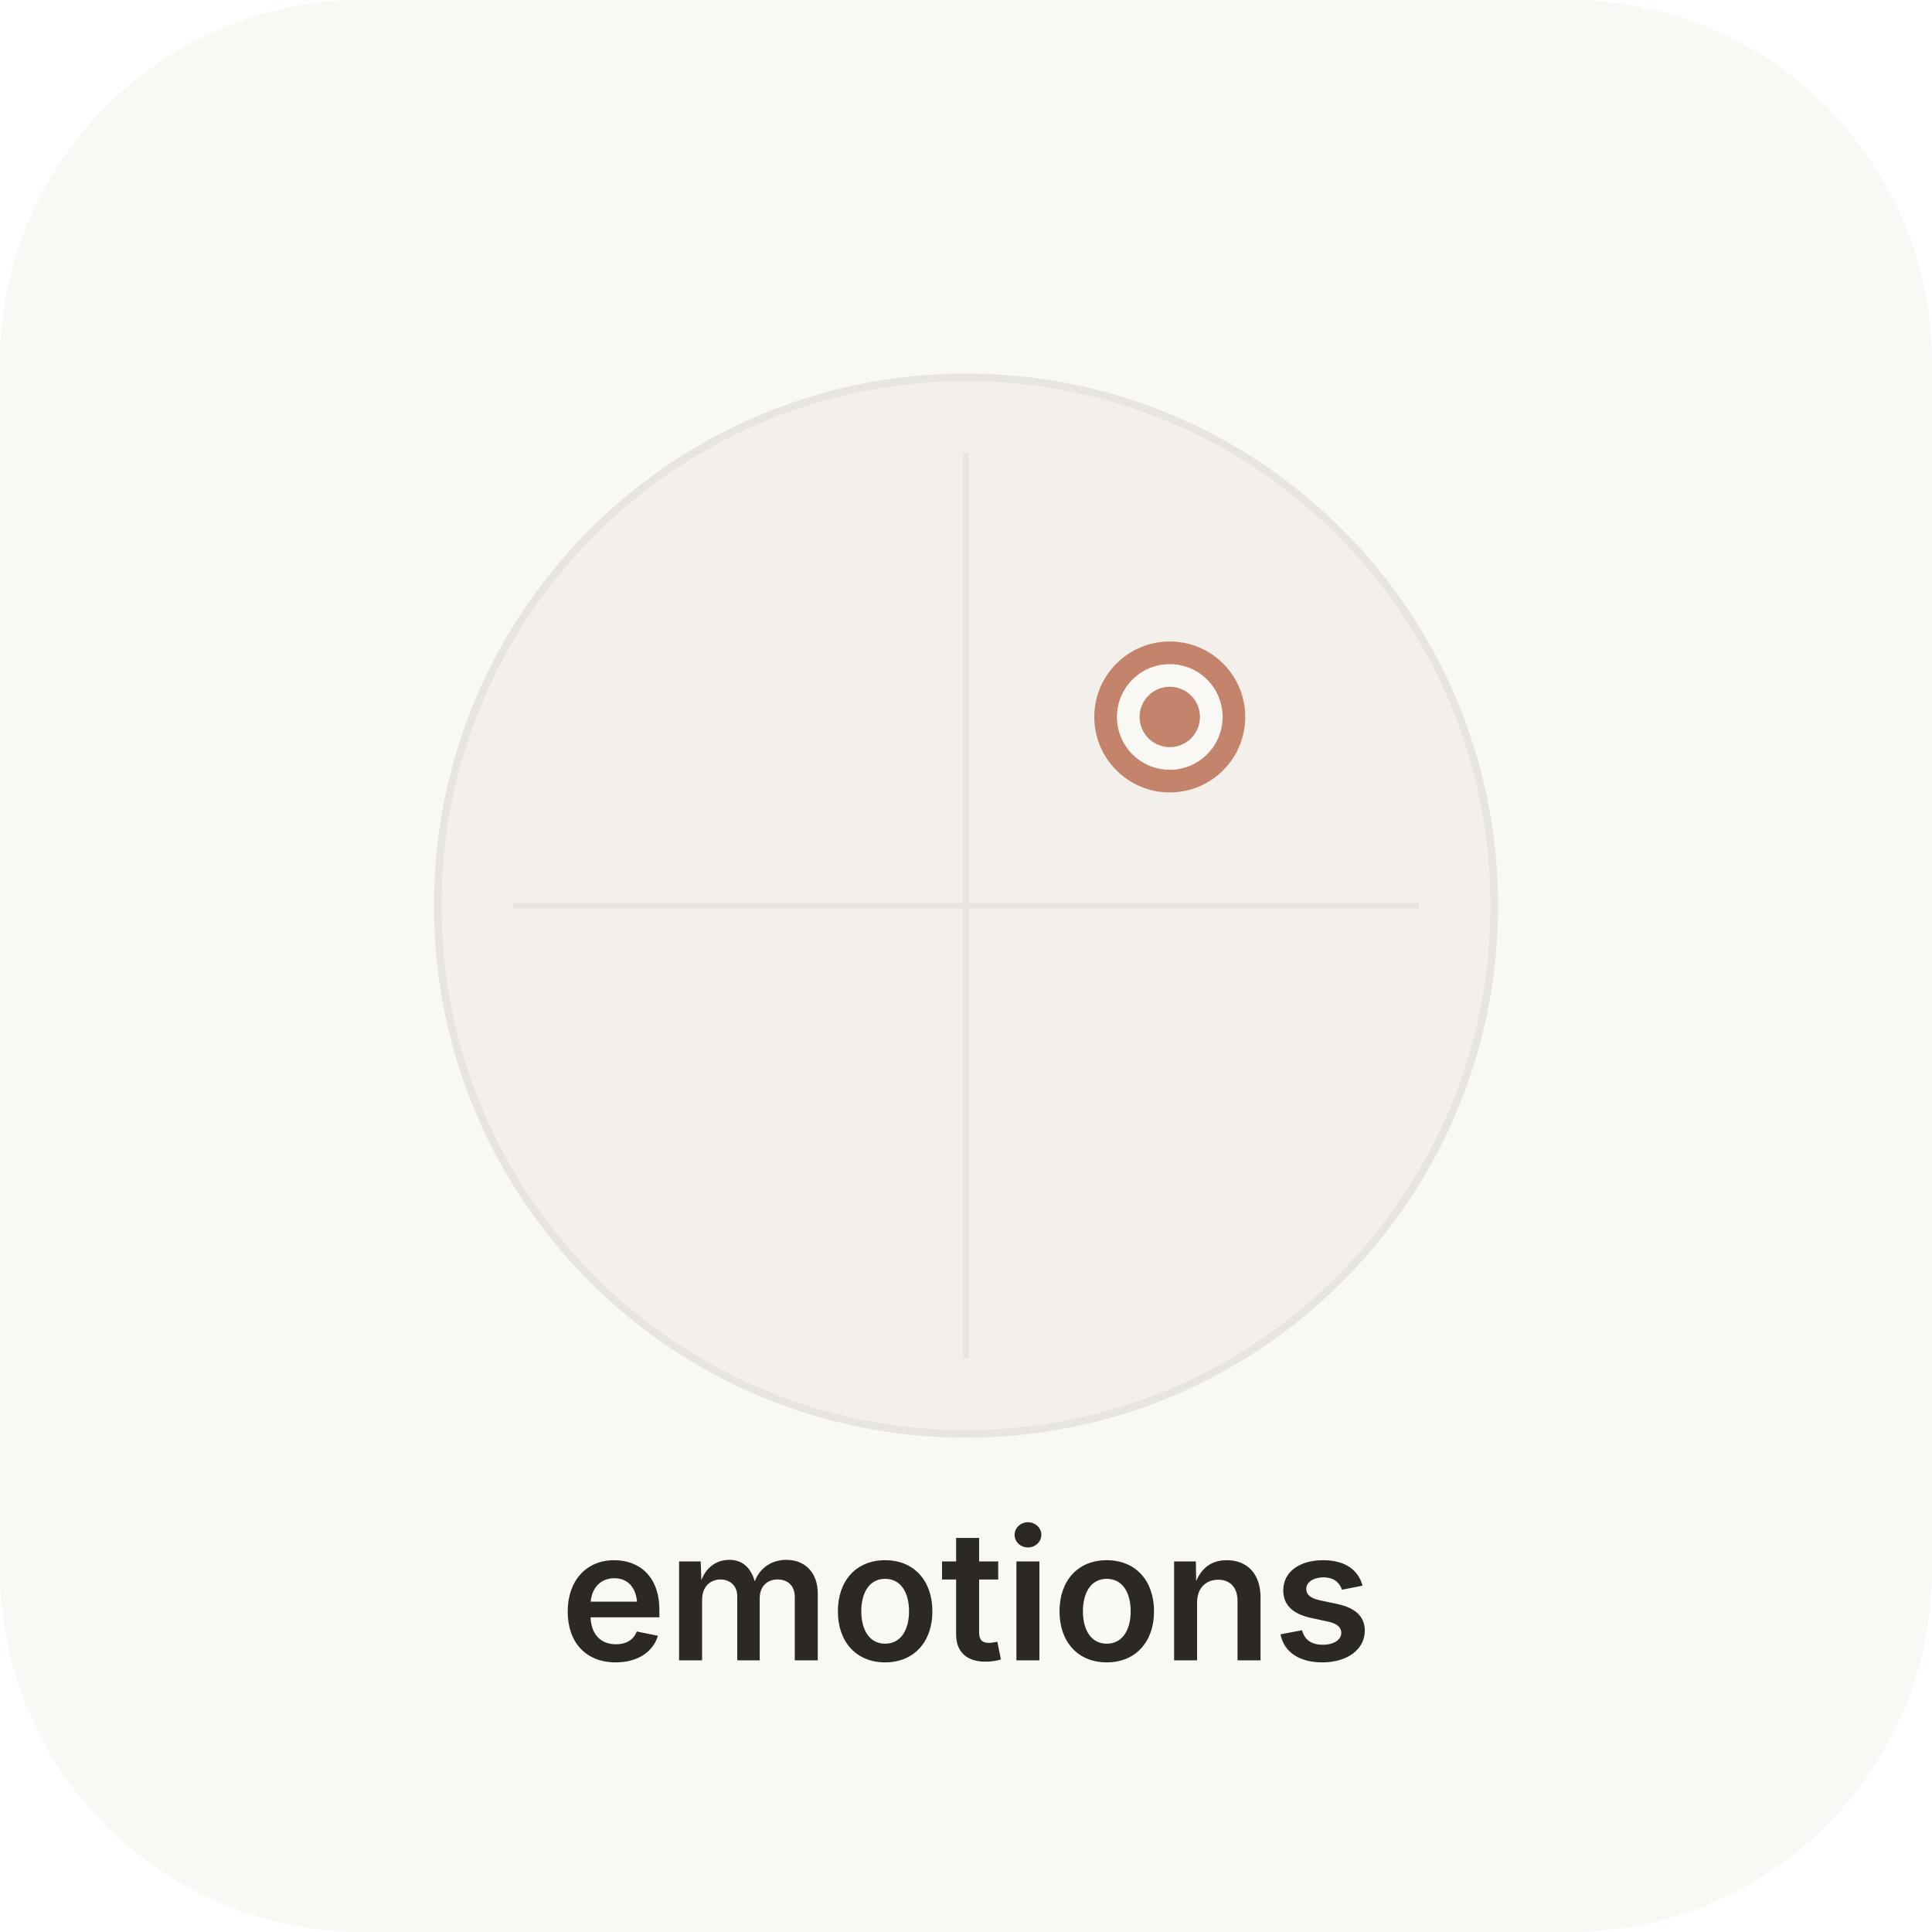
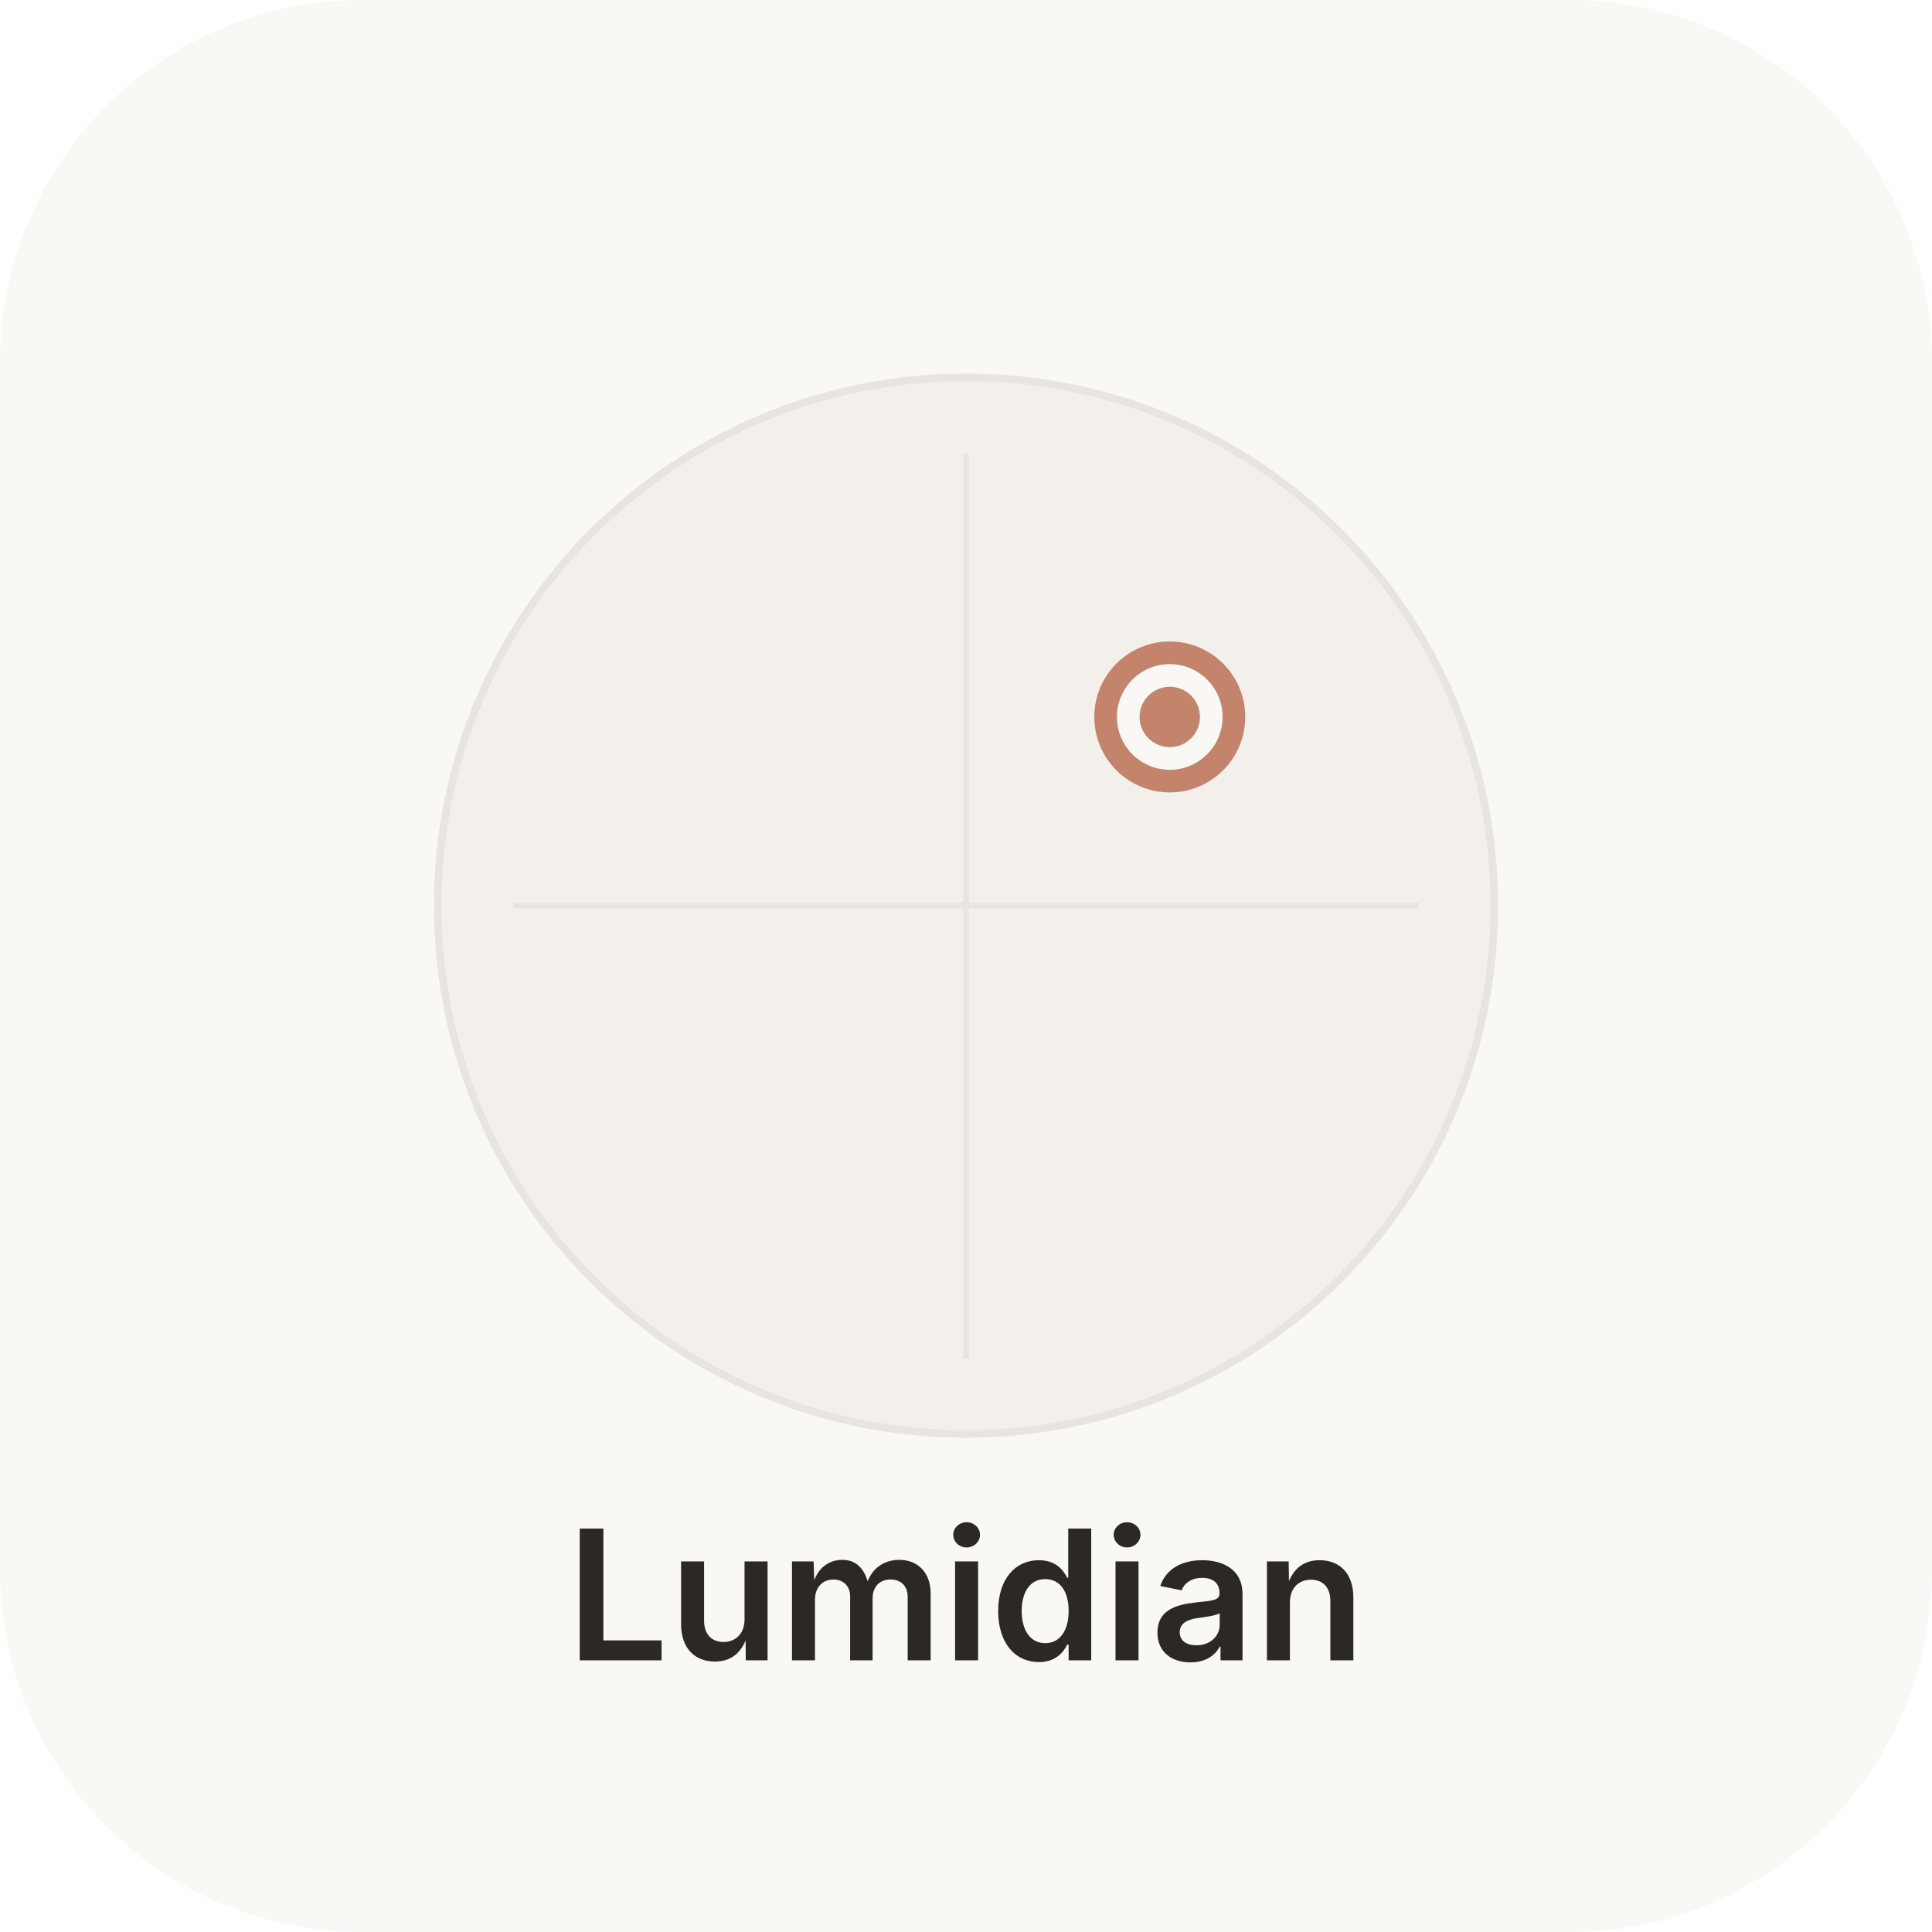
<svg xmlns="http://www.w3.org/2000/svg" viewBox="0 0 512 512">
  <rect width="512" height="512" rx="96" fill="#FAF8F5" />
  <circle cx="256" cy="240" r="140" fill="#F3EFEA" stroke="#E8E4DF" stroke-width="2" />
  <line x1="256" y1="120" x2="256" y2="360" stroke="#E8E4DF" stroke-width="1.5" />
  <line x1="136" y1="240" x2="376" y2="240" stroke="#E8E4DF" stroke-width="1.5" />
  <circle cx="310" cy="190" r="20" fill="#C4846C" />
  <circle cx="310" cy="190" r="14" fill="#FAF8F5" />
  <circle cx="310" cy="190" r="8" fill="#C4846C" />
-   <text x="256" y="440" text-anchor="middle" font-family="Inter, system-ui, sans-serif" font-size="48" font-weight="600" fill="#2C2825">emotions</text>
+   <text x="256" y="440" text-anchor="middle" font-family="Inter, system-ui, sans-serif" font-size="48" font-weight="600" fill="#2C2825">Lumidian</text>
</svg>
